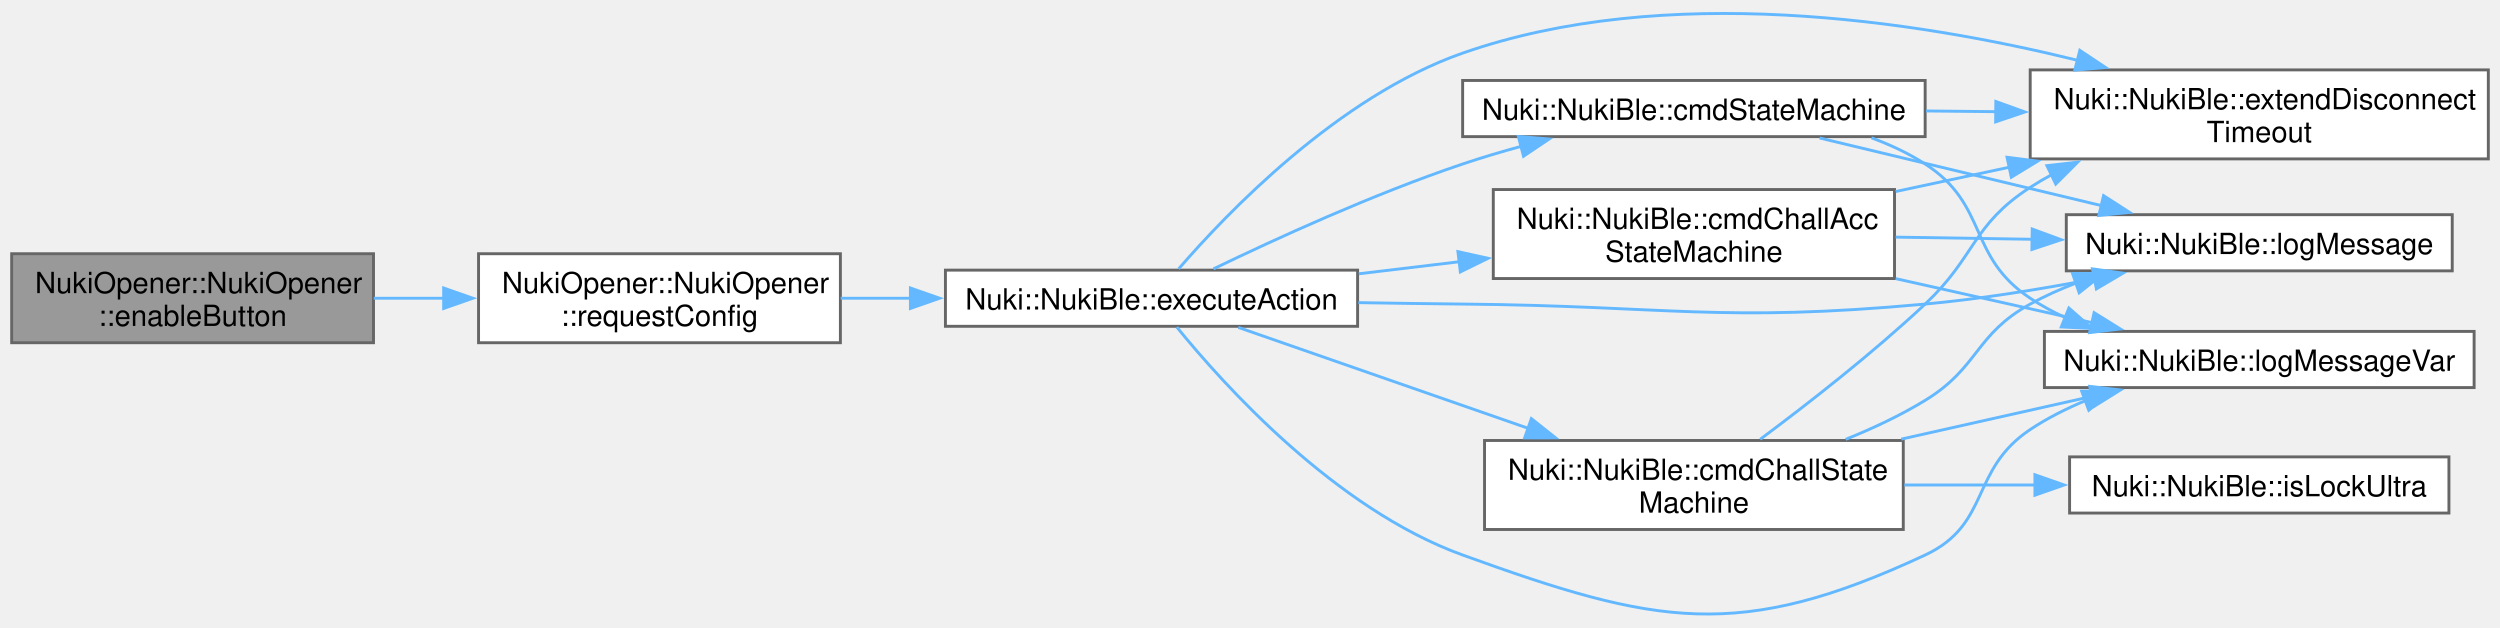
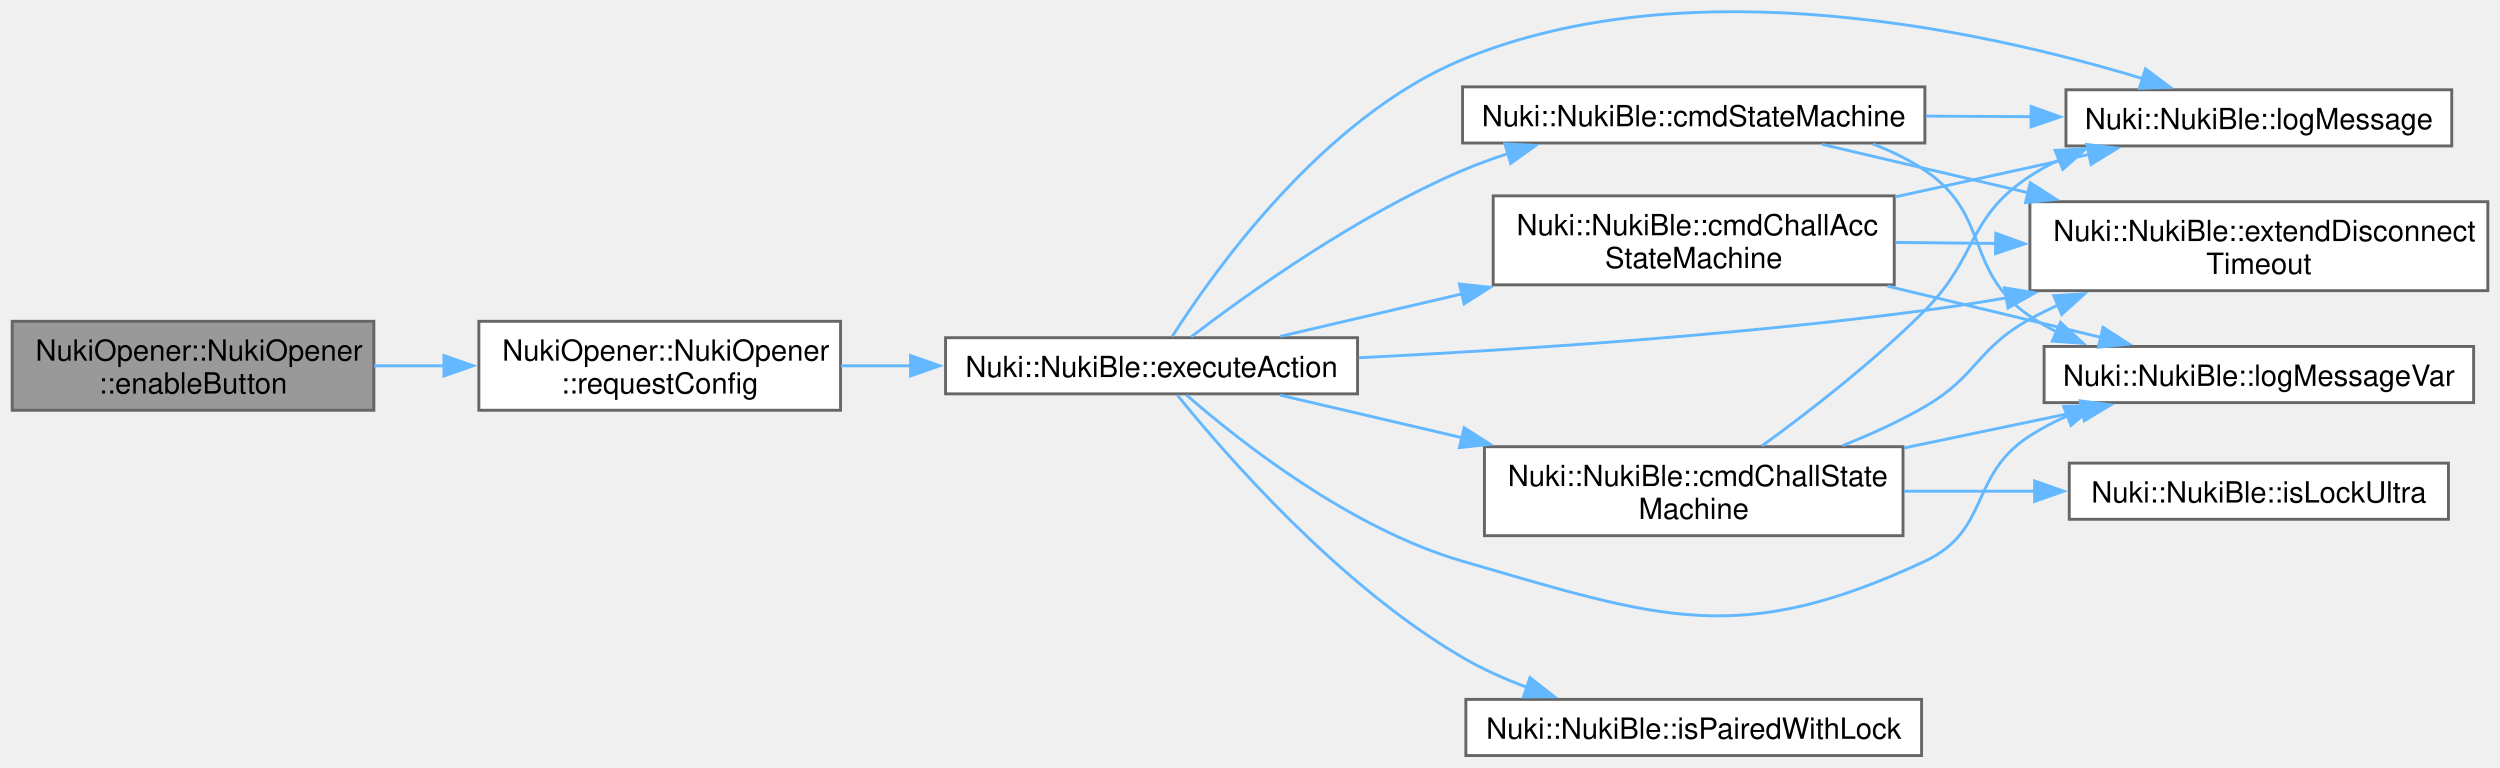
- <svg xmlns="http://www.w3.org/2000/svg" xmlns:xlink="http://www.w3.org/1999/xlink" width="857pt" height="215pt" viewBox="0.00 0.00 856.75 214.53">
-   <g id="graph0" class="graph" transform="scale(1 1) rotate(0) translate(4 210.53)">
+ <svg xmlns="http://www.w3.org/2000/svg" xmlns:xlink="http://www.w3.org/1999/xlink" width="857pt" height="263pt" viewBox="0.00 0.00 856.75 263.03">
+   <g id="graph0" class="graph" transform="scale(1 1) rotate(0) translate(4 259.03)">
    <g id="Node000001" class="node">
      <g id="a_Node000001">
        <a xlink:title="Gets the current config from the opener, updates the enable button parameter and sends the new config...">
-           <polygon fill="#999999" stroke="#666666" points="124,-123.78 0,-123.78 0,-93.28 124,-93.28 124,-123.78" />
-           <text text-anchor="start" x="8" y="-110.28" font-family="Helvetica,sans-Serif" font-size="10.00">NukiOpener::NukiOpener</text>
-           <text text-anchor="middle" x="62" y="-99.03" font-family="Helvetica,sans-Serif" font-size="10.00">::enableButton</text>
+           <polygon fill="#999999" stroke="#666666" points="124,-148.88 0,-148.88 0,-118.38 124,-118.38 124,-148.88" />
+           <text text-anchor="start" x="8" y="-135.38" font-family="Helvetica,sans-Serif" font-size="10.00">NukiOpener::NukiOpener</text>
+           <text text-anchor="middle" x="62" y="-124.12" font-family="Helvetica,sans-Serif" font-size="10.00">::enableButton</text>
        </a>
      </g>
    </g>
    <g id="Node000002" class="node">
      <g id="a_Node000002">
        <a xlink:href="class_nuki_opener_1_1_nuki_opener.html#ae0e0e3fef5bdadbbfe58d2eaa74f74dc" target="_top" xlink:title="Requests config from Opener via BLE.">
-           <polygon fill="white" stroke="#666666" points="284,-123.78 160,-123.78 160,-93.28 284,-93.28 284,-123.78" />
-           <text text-anchor="start" x="168" y="-110.28" font-family="Helvetica,sans-Serif" font-size="10.00">NukiOpener::NukiOpener</text>
-           <text text-anchor="middle" x="222" y="-99.03" font-family="Helvetica,sans-Serif" font-size="10.00">::requestConfig</text>
+           <polygon fill="white" stroke="#666666" points="284,-148.88 160,-148.88 160,-118.38 284,-118.38 284,-148.88" />
+           <text text-anchor="start" x="168" y="-135.38" font-family="Helvetica,sans-Serif" font-size="10.00">NukiOpener::NukiOpener</text>
+           <text text-anchor="middle" x="222" y="-124.12" font-family="Helvetica,sans-Serif" font-size="10.00">::requestConfig</text>
        </a>
      </g>
    </g>
    <g id="edge1_Node000001_Node000002" class="edge">
      <g id="a_edge1_Node000001_Node000002">
        <a xlink:title=" ">
-           <path fill="none" stroke="#63b8ff" d="M124.09,-108.53C132,-108.53 140.16,-108.53 148.23,-108.53" />
-           <polygon fill="#63b8ff" stroke="#63b8ff" points="148.04,-112.03 158.04,-108.53 148.04,-105.03 148.04,-112.03" />
+           <path fill="none" stroke="#63b8ff" d="M124.09,-133.62C132,-133.62 140.16,-133.62 148.23,-133.62" />
+           <polygon fill="#63b8ff" stroke="#63b8ff" points="148.04,-137.13 158.04,-133.63 148.04,-130.13 148.04,-137.13" />
        </a>
      </g>
    </g>
    <g id="Node000003" class="node">
      <g id="a_Node000003">
        <a xlink:href="class_nuki_1_1_nuki_ble.html#af1f1e299e8d97e053bba80e92ba285d6" target="_top" xlink:title=" ">
-           <polygon fill="white" stroke="#666666" points="461.25,-118.16 320,-118.16 320,-98.91 461.25,-98.91 461.25,-118.16" />
-           <text text-anchor="middle" x="390.62" y="-104.66" font-family="Helvetica,sans-Serif" font-size="10.00">Nuki::NukiBle::executeAction</text>
+           <polygon fill="white" stroke="#666666" points="461.25,-143.25 320,-143.25 320,-124 461.25,-124 461.25,-143.25" />
+           <text text-anchor="middle" x="390.62" y="-129.75" font-family="Helvetica,sans-Serif" font-size="10.00">Nuki::NukiBle::executeAction</text>
        </a>
      </g>
    </g>
    <g id="edge2_Node000002_Node000003" class="edge">
      <g id="a_edge2_Node000002_Node000003">
        <a xlink:title=" ">
-           <path fill="none" stroke="#63b8ff" d="M284.1,-108.53C291.93,-108.53 300.04,-108.53 308.12,-108.53" />
-           <polygon fill="#63b8ff" stroke="#63b8ff" points="308,-112.03 318,-108.53 308,-105.03 308,-112.03" />
+           <path fill="none" stroke="#63b8ff" d="M284.1,-133.62C291.93,-133.62 300.04,-133.62 308.12,-133.62" />
+           <polygon fill="#63b8ff" stroke="#63b8ff" points="308,-137.13 318,-133.63 308,-130.13 308,-137.13" />
        </a>
      </g>
    </g>
    <g id="Node000004" class="node">
      <g id="a_Node000004">
        <a xlink:href="class_nuki_1_1_nuki_ble.html#ada0f3beebd95d35c122e25dd3f9eb886" target="_top" xlink:title=" ">
-           <polygon fill="white" stroke="#666666" points="645.25,-145.78 507.75,-145.78 507.75,-115.28 645.25,-115.28 645.25,-145.78" />
-           <text text-anchor="start" x="515.75" y="-132.28" font-family="Helvetica,sans-Serif" font-size="10.00">Nuki::NukiBle::cmdChallAcc</text>
-           <text text-anchor="middle" x="576.5" y="-121.03" font-family="Helvetica,sans-Serif" font-size="10.00">StateMachine</text>
+           <polygon fill="white" stroke="#666666" points="645.25,-191.88 507.75,-191.88 507.75,-161.38 645.25,-161.38 645.25,-191.88" />
+           <text text-anchor="start" x="515.75" y="-178.38" font-family="Helvetica,sans-Serif" font-size="10.00">Nuki::NukiBle::cmdChallAcc</text>
+           <text text-anchor="middle" x="576.5" y="-167.12" font-family="Helvetica,sans-Serif" font-size="10.00">StateMachine</text>
        </a>
      </g>
    </g>
    <g id="edge3_Node000003_Node000004" class="edge">
      <g id="a_edge3_Node000003_Node000004">
        <a xlink:title=" ">
-           <path fill="none" stroke="#63b8ff" d="M461.66,-116.91C472.93,-118.26 484.66,-119.66 496.13,-121.04" />
-           <polygon fill="#63b8ff" stroke="#63b8ff" points="495.63,-124.5 505.97,-122.21 496.46,-117.55 495.63,-124.5" />
+           <path fill="none" stroke="#63b8ff" d="M434.74,-143.71C453.36,-148.06 475.74,-153.3 497.13,-158.3" />
+           <polygon fill="#63b8ff" stroke="#63b8ff" points="496.18,-161.67 506.72,-160.54 497.78,-154.85 496.18,-161.67" />
        </a>
      </g>
    </g>
    <g id="Node000005" class="node">
      <g id="a_Node000005">
        <a xlink:href="class_nuki_1_1_nuki_ble.html#a6e8fca90c04249660dce6cb993eb4495" target="_top" xlink:title=" ">
-           <polygon fill="white" stroke="#666666" points="848.75,-186.78 691.75,-186.78 691.75,-156.28 848.75,-156.28 848.75,-186.78" />
-           <text text-anchor="start" x="699.75" y="-173.28" font-family="Helvetica,sans-Serif" font-size="10.00">Nuki::NukiBle::extendDisconnect</text>
-           <text text-anchor="middle" x="770.25" y="-162.03" font-family="Helvetica,sans-Serif" font-size="10.00">Timeout</text>
+           <polygon fill="white" stroke="#666666" points="848.75,-189.88 691.75,-189.88 691.75,-159.38 848.75,-159.38 848.75,-189.88" />
+           <text text-anchor="start" x="699.75" y="-176.38" font-family="Helvetica,sans-Serif" font-size="10.00">Nuki::NukiBle::extendDisconnect</text>
+           <text text-anchor="middle" x="770.25" y="-165.12" font-family="Helvetica,sans-Serif" font-size="10.00">Timeout</text>
        </a>
      </g>
    </g>
    <g id="edge16_Node000003_Node000005" class="edge">
      <g id="a_edge16_Node000003_Node000005">
        <a xlink:title=" ">
-           <path fill="none" stroke="#63b8ff" d="M399.91,-118.58C416.2,-137.45 454.56,-177.63 497.25,-192.53 566.63,-216.76 651.82,-203.9 708.18,-190.02" />
-           <polygon fill="#63b8ff" stroke="#63b8ff" points="708.76,-193.48 717.58,-187.61 707.03,-186.7 708.76,-193.48" />
+           <path fill="none" stroke="#63b8ff" d="M461.65,-136.38C515.02,-139.03 590.23,-143.95 655.75,-152.62 664.9,-153.84 674.43,-155.32 683.9,-156.95" />
+           <polygon fill="#63b8ff" stroke="#63b8ff" points="683.03,-160.35 693.48,-158.64 684.25,-153.45 683.03,-160.35" />
        </a>
      </g>
    </g>
    <g id="Node000006" class="node">
      <g id="a_Node000006">
        <a xlink:href="class_nuki_1_1_nuki_ble.html#ac7ce691d9c3e586474655d1663eb2e20" target="_top" xlink:title=" ">
-           <polygon fill="white" stroke="#666666" points="836.38,-137.16 704.12,-137.16 704.12,-117.91 836.38,-117.91 836.38,-137.16" />
-           <text text-anchor="middle" x="770.25" y="-123.66" font-family="Helvetica,sans-Serif" font-size="10.00">Nuki::NukiBle::logMessage</text>
-         </a>
-       </g>
-     </g>
-     <g id="edge17_Node000003_Node000006" class="edge">
-       <g id="a_edge17_Node000003_Node000006">
-         <a xlink:title=" ">
-           <path fill="none" stroke="#63b8ff" d="M461.51,-107.02C473.43,-106.82 485.7,-106.64 497.25,-106.53 567.69,-105.87 585.6,-100.1 655.75,-106.53 674.84,-108.28 695.51,-111.66 713.91,-115.2" />
-           <polygon fill="#63b8ff" stroke="#63b8ff" points="713.07,-118.6 723.56,-117.12 714.43,-111.73 713.07,-118.6" />
+           <polygon fill="white" stroke="#666666" points="836.38,-228.25 704.12,-228.25 704.12,-209 836.38,-209 836.38,-228.25" />
+           <text text-anchor="middle" x="770.25" y="-214.75" font-family="Helvetica,sans-Serif" font-size="10.00">Nuki::NukiBle::logMessage</text>
+         </a>
+       </g>
+     </g>
+     <g id="edge18_Node000003_Node000006" class="edge">
+       <g id="a_edge18_Node000003_Node000006">
+         <a xlink:title=" ">
+           <path fill="none" stroke="#63b8ff" d="M397.71,-143.67C411.87,-165.91 449.44,-218.91 497.25,-238.62 575.1,-270.74 676.06,-248.58 730.45,-232.06" />
+           <polygon fill="#63b8ff" stroke="#63b8ff" points="731.39,-235.43 739.88,-229.09 729.29,-228.75 731.39,-235.43" />
        </a>
      </g>
    </g>
    <g id="Node000007" class="node">
      <g id="a_Node000007">
        <a xlink:href="class_nuki_1_1_nuki_ble.html#af3650133f46aeca48a5f01b95d23ab71" target="_top" xlink:title=" ">
-           <polygon fill="white" stroke="#666666" points="843.88,-97.16 696.62,-97.16 696.62,-77.91 843.88,-77.91 843.88,-97.16" />
-           <text text-anchor="middle" x="770.25" y="-83.66" font-family="Helvetica,sans-Serif" font-size="10.00">Nuki::NukiBle::logMessageVar</text>
-         </a>
-       </g>
-     </g>
-     <g id="edge18_Node000003_Node000007" class="edge">
-       <g id="a_edge18_Node000003_Node000007">
-         <a xlink:title=" ">
-           <path fill="none" stroke="#63b8ff" d="M399.3,-98.62C415.11,-79.14 453.49,-36.37 497.25,-20.53 563.49,3.44 591.92,9.27 655.75,-20.53 678.33,-31.08 671,-49.73 691.75,-63.53 697.6,-67.42 704.11,-70.71 710.8,-73.48" />
-           <polygon fill="#63b8ff" stroke="#63b8ff" points="709.39,-76.69 719.99,-76.89 711.83,-70.13 709.39,-76.69" />
+           <polygon fill="white" stroke="#666666" points="843.88,-140.25 696.62,-140.25 696.62,-121 843.88,-121 843.88,-140.25" />
+           <text text-anchor="middle" x="770.25" y="-126.75" font-family="Helvetica,sans-Serif" font-size="10.00">Nuki::NukiBle::logMessageVar</text>
+         </a>
+       </g>
+     </g>
+     <g id="edge19_Node000003_Node000007" class="edge">
+       <g id="a_edge19_Node000003_Node000007">
+         <a xlink:title=" ">
+           <path fill="none" stroke="#63b8ff" d="M402.59,-123.61C420.69,-107.83 458.67,-77.83 497.25,-66.62 564.9,-46.98 591.92,-36.82 655.75,-66.62 678.33,-77.17 670.76,-96.19 691.75,-109.62 695.78,-112.2 700.12,-114.47 704.62,-116.46" />
+           <polygon fill="#63b8ff" stroke="#63b8ff" points="703.32,-119.71 713.91,-120.06 705.86,-113.18 703.32,-119.71" />
        </a>
      </g>
    </g>
    <g id="Node000008" class="node">
      <g id="a_Node000008">
        <a xlink:href="class_nuki_1_1_nuki_ble.html#a59169a9f492793762e3c6ba39b611b07" target="_top" xlink:title=" ">
-           <polygon fill="white" stroke="#666666" points="648.25,-59.78 504.75,-59.78 504.75,-29.28 648.25,-29.28 648.25,-59.78" />
-           <text text-anchor="start" x="512.75" y="-46.28" font-family="Helvetica,sans-Serif" font-size="10.00">Nuki::NukiBle::cmdChallState</text>
-           <text text-anchor="middle" x="576.5" y="-35.03" font-family="Helvetica,sans-Serif" font-size="10.00">Machine</text>
+           <polygon fill="white" stroke="#666666" points="648.25,-105.88 504.75,-105.88 504.75,-75.38 648.25,-75.38 648.25,-105.88" />
+           <text text-anchor="start" x="512.75" y="-92.38" font-family="Helvetica,sans-Serif" font-size="10.00">Nuki::NukiBle::cmdChallState</text>
+           <text text-anchor="middle" x="576.5" y="-81.12" font-family="Helvetica,sans-Serif" font-size="10.00">Machine</text>
        </a>
      </g>
    </g>
    <g id="edge7_Node000003_Node000008" class="edge">
      <g id="a_edge7_Node000003_Node000008">
        <a xlink:title=" ">
-           <path fill="none" stroke="#63b8ff" d="M420.36,-98.53C446.85,-89.31 486.93,-75.36 519.71,-63.95" />
-           <polygon fill="#63b8ff" stroke="#63b8ff" points="520.8,-67.28 529.09,-60.69 518.49,-60.67 520.8,-67.28" />
+           <path fill="none" stroke="#63b8ff" d="M434.74,-123.54C453.36,-119.19 475.74,-113.95 497.13,-108.95" />
+           <polygon fill="#63b8ff" stroke="#63b8ff" points="497.78,-112.4 506.72,-106.71 496.18,-105.58 497.78,-112.4" />
        </a>
      </g>
    </g>
    <g id="Node000010" class="node">
      <g id="a_Node000010">
        <a xlink:href="class_nuki_1_1_nuki_ble.html#ad135bb1455665decfddff67772c1d411" target="_top" xlink:title=" ">
-           <polygon fill="white" stroke="#666666" points="655.75,-183.16 497.25,-183.16 497.25,-163.91 655.75,-163.91 655.75,-183.16" />
-           <text text-anchor="middle" x="576.5" y="-169.66" font-family="Helvetica,sans-Serif" font-size="10.00">Nuki::NukiBle::cmdStateMachine</text>
+           <polygon fill="white" stroke="#666666" points="655.75,-229.25 497.25,-229.25 497.25,-210 655.75,-210 655.75,-229.25" />
+           <text text-anchor="middle" x="576.5" y="-215.75" font-family="Helvetica,sans-Serif" font-size="10.00">Nuki::NukiBle::cmdStateMachine</text>
        </a>
      </g>
    </g>
    <g id="edge12_Node000003_Node000010" class="edge">
      <g id="a_edge12_Node000003_Node000010">
        <a xlink:title=" ">
-           <path fill="none" stroke="#63b8ff" d="M411.86,-118.59C432.82,-128.72 466.73,-144.27 497.25,-154.53 503.77,-156.73 510.68,-158.78 517.58,-160.66" />
-           <polygon fill="#63b8ff" stroke="#63b8ff" points="516.34,-163.96 526.9,-163.1 518.11,-157.19 516.34,-163.96" />
+           <path fill="none" stroke="#63b8ff" d="M404.2,-143.55C423.25,-158.13 461.07,-185.26 497.25,-200.62 502.22,-202.73 507.46,-204.64 512.79,-206.35" />
+           <polygon fill="#63b8ff" stroke="#63b8ff" points="511.76,-209.7 522.34,-209.18 513.74,-202.99 511.76,-209.7" />
+         </a>
+       </g>
+     </g>
+     <g id="Node000011" class="node">
+       <g id="a_Node000011">
+         <a xlink:href="class_nuki_1_1_nuki_ble.html#a050f54fbfcea03dc5238e8c66a7e89ca" target="_top" xlink:title="Returns pairing state (if credentials are stored or not)">
+           <polygon fill="white" stroke="#666666" points="654.62,-19.25 498.38,-19.25 498.38,0 654.62,0 654.62,-19.25" />
+           <text text-anchor="middle" x="576.5" y="-5.75" font-family="Helvetica,sans-Serif" font-size="10.00">Nuki::NukiBle::isPairedWithLock</text>
+         </a>
+       </g>
+     </g>
+     <g id="edge17_Node000003_Node000011" class="edge">
+       <g id="a_edge17_Node000003_Node000011">
+         <a xlink:title=" ">
+           <path fill="none" stroke="#63b8ff" d="M399.51,-123.52C415.69,-103.47 454.71,-58.43 497.25,-33.62 504.09,-29.64 511.66,-26.25 519.32,-23.38" />
+           <polygon fill="#63b8ff" stroke="#63b8ff" points="520.38,-26.72 528.71,-20.17 518.12,-20.1 520.38,-26.72" />
        </a>
      </g>
    </g>
    <g id="edge4_Node000004_Node000005" class="edge">
      <g id="a_edge4_Node000004_Node000005">
        <a xlink:title=" ">
-           <path fill="none" stroke="#63b8ff" d="M645.64,-145.1C658.34,-147.82 671.75,-150.69 684.87,-153.49" />
-           <polygon fill="#63b8ff" stroke="#63b8ff" points="683.81,-156.84 694.32,-155.51 685.27,-150 683.81,-156.84" />
+           <path fill="none" stroke="#63b8ff" d="M645.64,-175.91C656.79,-175.8 668.47,-175.68 680.03,-175.56" />
+           <polygon fill="#63b8ff" stroke="#63b8ff" points="680.05,-179.06 690.01,-175.45 679.97,-172.06 680.05,-179.06" />
        </a>
      </g>
    </g>
    <g id="edge5_Node000004_Node000006" class="edge">
      <g id="a_edge5_Node000004_Node000006">
        <a xlink:title=" ">
-           <path fill="none" stroke="#63b8ff" d="M645.64,-129.47C660.89,-129.23 677.16,-128.97 692.72,-128.73" />
-           <polygon fill="#63b8ff" stroke="#63b8ff" points="692.44,-132.24 702.38,-128.58 692.33,-125.24 692.44,-132.24" />
+           <path fill="none" stroke="#63b8ff" d="M645.64,-191.55C667.45,-196.33 691.35,-201.56 712.28,-206.15" />
+           <polygon fill="#63b8ff" stroke="#63b8ff" points="711.25,-209.5 721.76,-208.22 712.74,-202.67 711.25,-209.5" />
        </a>
      </g>
    </g>
    <g id="edge6_Node000004_Node000007" class="edge">
      <g id="a_edge6_Node000004_Node000007">
        <a xlink:title=" ">
-           <path fill="none" stroke="#63b8ff" d="M645.64,-115.25C667.73,-110.3 691.95,-104.87 713.07,-100.13" />
-           <polygon fill="#63b8ff" stroke="#63b8ff" points="713.65,-103.59 722.64,-97.99 712.11,-96.76 713.65,-103.59" />
+           <path fill="none" stroke="#63b8ff" d="M642.95,-160.92C666.81,-155.2 693.46,-148.81 716.11,-143.37" />
+           <polygon fill="#63b8ff" stroke="#63b8ff" points="716.84,-146.8 725.75,-141.06 715.21,-139.99 716.84,-146.8" />
        </a>
      </g>
    </g>
    <g id="edge8_Node000008_Node000005" class="edge">
      <g id="a_edge8_Node000008_Node000005">
        <a xlink:title=" ">
-           <path fill="none" stroke="#63b8ff" d="M599.22,-60.19C615.38,-72.21 637.68,-89.57 655.75,-106.53 673.18,-122.91 671.68,-133.53 691.75,-146.53 694.14,-148.08 696.63,-149.54 699.19,-150.91" />
-           <polygon fill="#63b8ff" stroke="#63b8ff" points="697.48,-153.97 708.01,-155.15 700.51,-147.66 697.48,-153.97" />
+           <path fill="none" stroke="#63b8ff" d="M627.5,-106.26C637.15,-110.07 646.97,-114.54 655.75,-119.62 673.77,-130.06 673.51,-139.58 691.75,-149.62 694.91,-151.36 698.21,-153 701.58,-154.55" />
+           <polygon fill="#63b8ff" stroke="#63b8ff" points="699.93,-157.65 710.51,-158.31 702.65,-151.2 699.93,-157.65" />
        </a>
      </g>
    </g>
    <g id="edge10_Node000008_Node000006" class="edge">
      <g id="a_edge10_Node000008_Node000006">
        <a xlink:title=" ">
-           <path fill="none" stroke="#63b8ff" d="M628.52,-60.17C637.88,-63.94 647.34,-68.4 655.75,-73.53 674.27,-84.85 672.74,-96.06 691.75,-106.53 696.74,-109.28 702.1,-111.68 707.6,-113.78" />
-           <polygon fill="#63b8ff" stroke="#63b8ff" points="706.25,-117.02 716.84,-116.97 708.53,-110.4 706.25,-117.02" />
+           <path fill="none" stroke="#63b8ff" d="M599.91,-106.17C616.22,-118 638.4,-135.17 655.75,-152.62 674.05,-171.04 670.03,-184.41 691.75,-198.62 694.99,-200.74 698.44,-202.64 702.01,-204.33" />
+           <polygon fill="#63b8ff" stroke="#63b8ff" points="700.39,-207.45 710.97,-208.02 703.05,-200.98 700.39,-207.45" />
        </a>
      </g>
    </g>
    <g id="edge11_Node000008_Node000007" class="edge">
      <g id="a_edge11_Node000008_Node000007">
        <a xlink:title=" ">
-           <path fill="none" stroke="#63b8ff" d="M647.54,-60.24C669.11,-65.08 692.57,-70.34 713.09,-74.94" />
-           <polygon fill="#63b8ff" stroke="#63b8ff" points="712.15,-78.32 722.67,-77.09 713.68,-71.49 712.15,-78.32" />
+           <path fill="none" stroke="#63b8ff" d="M648.63,-105.46C668.76,-109.66 690.46,-114.19 709.83,-118.23" />
+           <polygon fill="#63b8ff" stroke="#63b8ff" points="708.95,-121.62 719.45,-120.24 710.38,-114.77 708.95,-121.62" />
        </a>
      </g>
    </g>
    <g id="Node000009" class="node">
      <g id="a_Node000009">
        <a xlink:href="class_nuki_1_1_nuki_ble.html#a25207bb564a4b54b8dd8c872177b53a7" target="_top" xlink:title="Returns if BLE is pairing/paired/connected with a Smart Lock Ultra.">
-           <polygon fill="white" stroke="#666666" points="835.25,-54.16 705.25,-54.16 705.25,-34.91 835.25,-34.91 835.25,-54.16" />
-           <text text-anchor="middle" x="770.25" y="-40.66" font-family="Helvetica,sans-Serif" font-size="10.00">Nuki::NukiBle::isLockUltra</text>
+           <polygon fill="white" stroke="#666666" points="835.25,-100.25 705.25,-100.25 705.25,-81 835.25,-81 835.25,-100.25" />
+           <text text-anchor="middle" x="770.25" y="-86.75" font-family="Helvetica,sans-Serif" font-size="10.00">Nuki::NukiBle::isLockUltra</text>
        </a>
      </g>
    </g>
    <g id="edge9_Node000008_Node000009" class="edge">
      <g id="a_edge9_Node000008_Node000009">
        <a xlink:title=" ">
-           <path fill="none" stroke="#63b8ff" d="M648.63,-44.53C663.32,-44.53 678.85,-44.53 693.69,-44.53" />
-           <polygon fill="#63b8ff" stroke="#63b8ff" points="693.37,-48.03 703.37,-44.53 693.37,-41.03 693.37,-48.03" />
+           <path fill="none" stroke="#63b8ff" d="M648.63,-90.62C663.32,-90.62 678.85,-90.62 693.69,-90.62" />
+           <polygon fill="#63b8ff" stroke="#63b8ff" points="693.37,-94.13 703.37,-90.63 693.37,-87.13 693.37,-94.13" />
        </a>
      </g>
    </g>
    <g id="edge13_Node000010_Node000005" class="edge">
      <g id="a_edge13_Node000010_Node000005">
        <a xlink:title=" ">
-           <path fill="none" stroke="#63b8ff" d="M656.05,-172.71C663.99,-172.63 672.1,-172.55 680.14,-172.46" />
-           <polygon fill="#63b8ff" stroke="#63b8ff" points="679.97,-175.96 689.93,-172.36 679.9,-168.97 679.97,-175.96" />
+           <path fill="none" stroke="#63b8ff" d="M620.53,-209.53C641.41,-204.63 667.14,-198.59 691.3,-192.92" />
+           <polygon fill="#63b8ff" stroke="#63b8ff" points="691.86,-196.38 700.79,-190.69 690.26,-189.57 691.86,-196.38" />
        </a>
      </g>
    </g>
    <g id="edge14_Node000010_Node000006" class="edge">
      <g id="a_edge14_Node000010_Node000006">
        <a xlink:title=" ">
-           <path fill="none" stroke="#63b8ff" d="M619.58,-163.44C648.05,-156.61 685.89,-147.53 716.39,-140.21" />
-           <polygon fill="#63b8ff" stroke="#63b8ff" points="716.89,-143.69 725.8,-137.96 715.26,-136.89 716.89,-143.69" />
+           <path fill="none" stroke="#63b8ff" d="M656.05,-219.22C668.04,-219.15 680.4,-219.09 692.36,-219.03" />
+           <polygon fill="#63b8ff" stroke="#63b8ff" points="692.18,-222.53 702.16,-218.97 692.14,-215.53 692.18,-222.53" />
        </a>
      </g>
    </g>
    <g id="edge15_Node000010_Node000007" class="edge">
      <g id="a_edge15_Node000010_Node000007">
        <a xlink:title=" ">
-           <path fill="none" stroke="#63b8ff" d="M637.36,-163.49C643.83,-161.11 650.11,-158.17 655.75,-154.53 677.57,-140.47 670.12,-122.88 691.75,-108.53 695.5,-106.05 699.53,-103.85 703.72,-101.92" />
-           <polygon fill="#63b8ff" stroke="#63b8ff" points="705.01,-105.17 712.97,-98.19 702.39,-98.68 705.01,-105.17" />
+           <path fill="none" stroke="#63b8ff" d="M637.91,-209.65C644.21,-207.26 650.3,-204.29 655.75,-200.62 678.47,-185.33 669.14,-166.08 691.75,-150.62 694.64,-148.65 697.71,-146.87 700.9,-145.27" />
+           <polygon fill="#63b8ff" stroke="#63b8ff" points="702.23,-148.5 710.02,-141.32 699.45,-142.08 702.23,-148.5" />
        </a>
      </g>
    </g>
  </g>
</svg>
